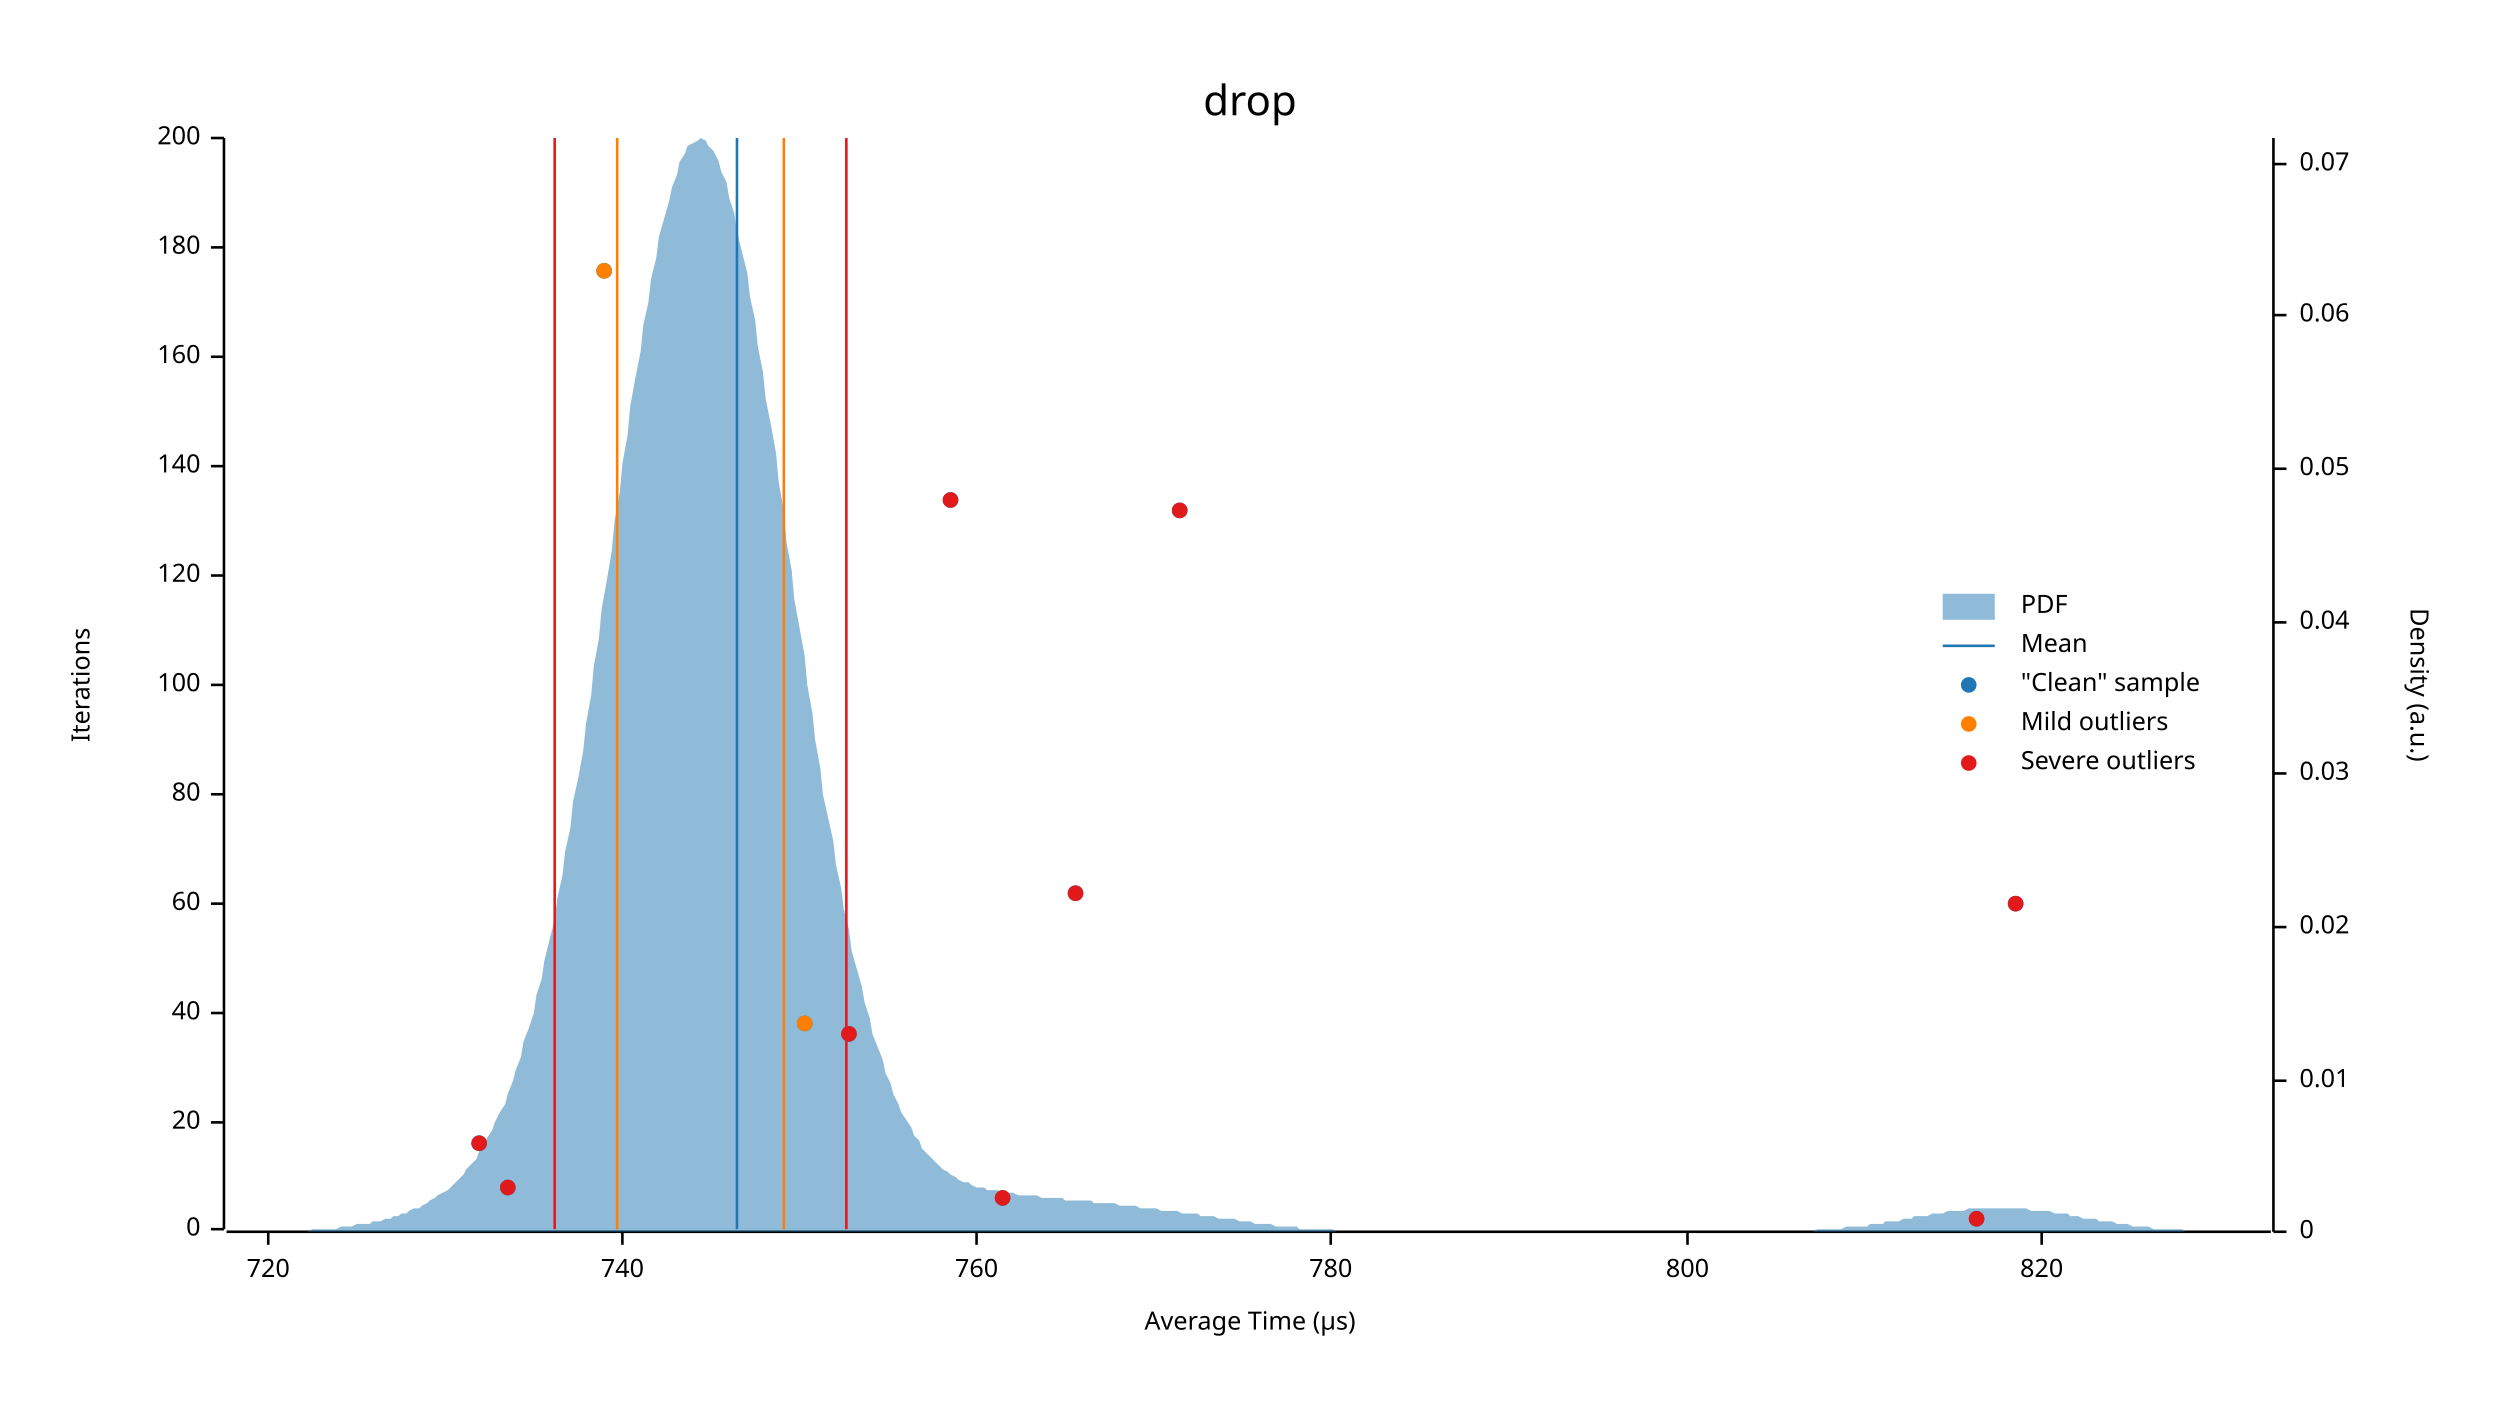
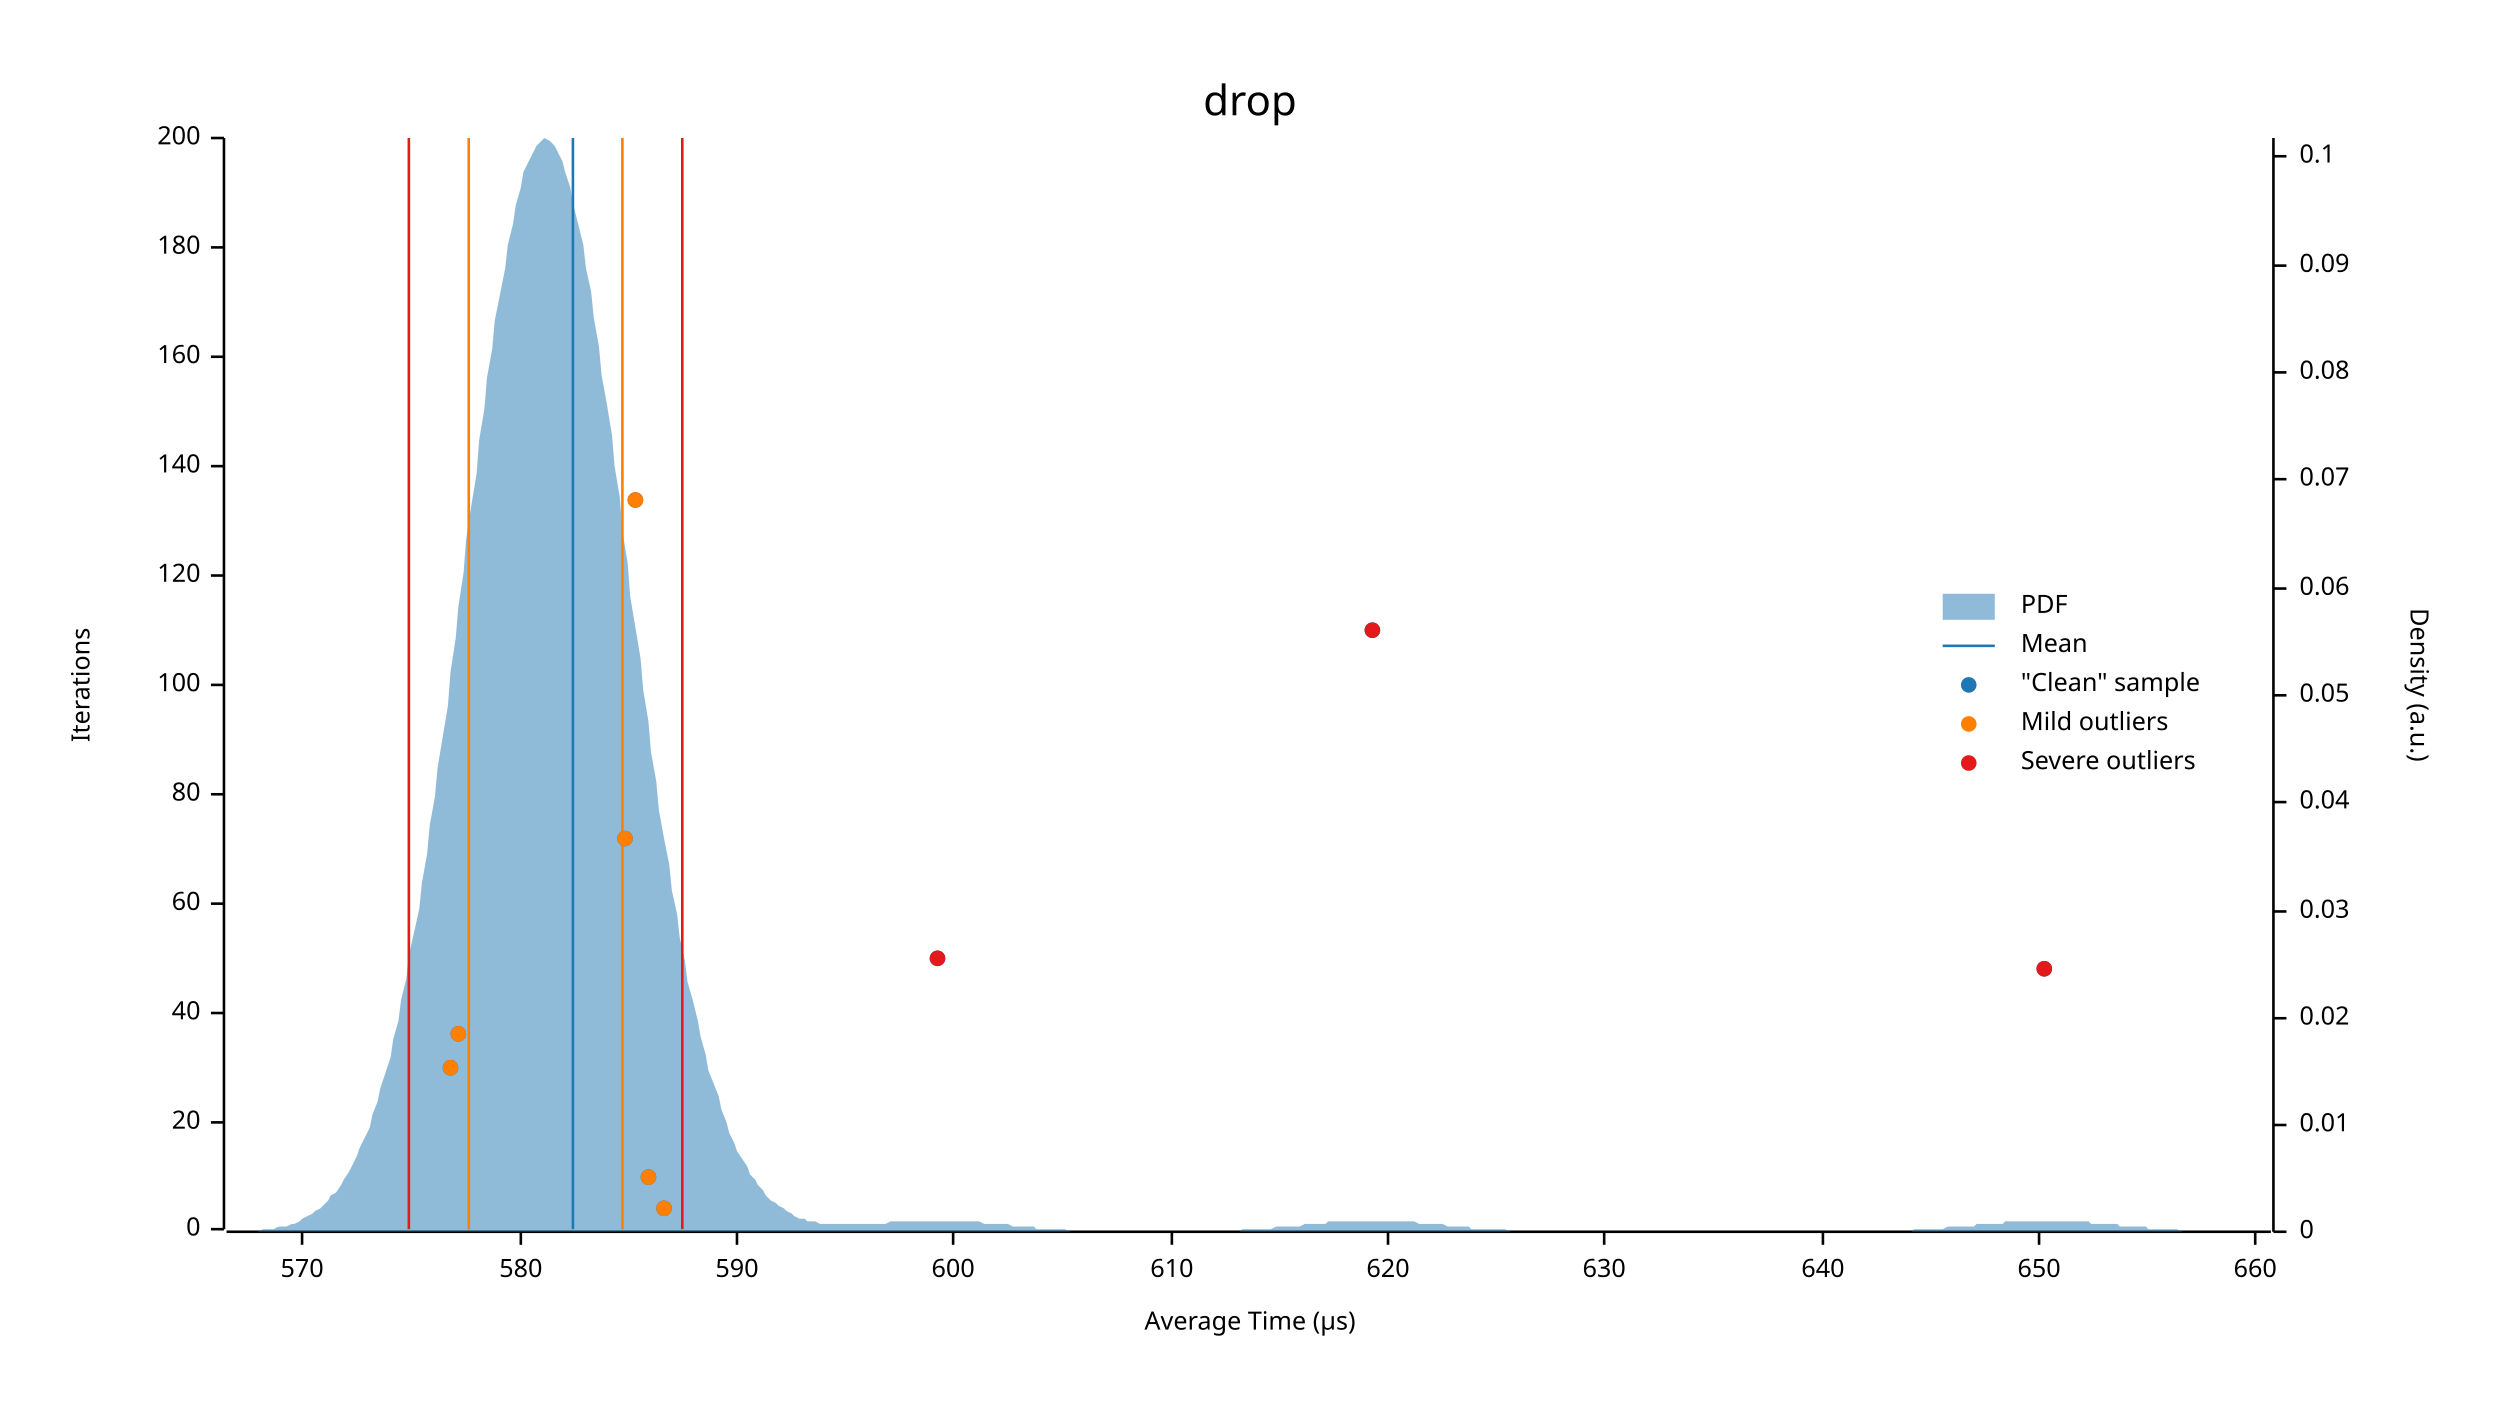
<svg xmlns="http://www.w3.org/2000/svg" width="960" height="540" viewBox="0 0 960 540">
  <text x="480" y="32" dy="0.76em" text-anchor="middle" font-family="sans-serif" font-size="16.129" opacity="1" fill="#000000">
drop
</text>
  <text x="27" y="263" dy="0.76em" text-anchor="middle" font-family="sans-serif" font-size="9.677" opacity="1" fill="#000000" transform="rotate(270, 27, 263)">
Iterations
</text>
  <text x="480" y="513" dy="-0.5ex" text-anchor="middle" font-family="sans-serif" font-size="9.677" opacity="1" fill="#000000">
Average Time (µs)
</text>
  <polyline fill="none" opacity="1" stroke="#000000" stroke-width="1" points="86,53 86,472 " />
  <text x="77" y="472" dy="0.5ex" text-anchor="end" font-family="sans-serif" font-size="9.677" opacity="1" fill="#000000">
0
</text>
  <polyline fill="none" opacity="1" stroke="#000000" stroke-width="1" points="81,472 86,472 " />
  <text x="77" y="431" dy="0.5ex" text-anchor="end" font-family="sans-serif" font-size="9.677" opacity="1" fill="#000000">
20
</text>
  <polyline fill="none" opacity="1" stroke="#000000" stroke-width="1" points="81,431 86,431 " />
  <text x="77" y="389" dy="0.5ex" text-anchor="end" font-family="sans-serif" font-size="9.677" opacity="1" fill="#000000">
40
</text>
  <polyline fill="none" opacity="1" stroke="#000000" stroke-width="1" points="81,389 86,389 " />
  <text x="77" y="347" dy="0.5ex" text-anchor="end" font-family="sans-serif" font-size="9.677" opacity="1" fill="#000000">
60
</text>
  <polyline fill="none" opacity="1" stroke="#000000" stroke-width="1" points="81,347 86,347 " />
  <text x="77" y="305" dy="0.5ex" text-anchor="end" font-family="sans-serif" font-size="9.677" opacity="1" fill="#000000">
80
</text>
  <polyline fill="none" opacity="1" stroke="#000000" stroke-width="1" points="81,305 86,305 " />
  <text x="77" y="263" dy="0.5ex" text-anchor="end" font-family="sans-serif" font-size="9.677" opacity="1" fill="#000000">
100
</text>
  <polyline fill="none" opacity="1" stroke="#000000" stroke-width="1" points="81,263 86,263 " />
  <text x="77" y="221" dy="0.5ex" text-anchor="end" font-family="sans-serif" font-size="9.677" opacity="1" fill="#000000">
120
</text>
  <polyline fill="none" opacity="1" stroke="#000000" stroke-width="1" points="81,221 86,221 " />
  <text x="77" y="179" dy="0.5ex" text-anchor="end" font-family="sans-serif" font-size="9.677" opacity="1" fill="#000000">
140
</text>
  <polyline fill="none" opacity="1" stroke="#000000" stroke-width="1" points="81,179 86,179 " />
  <text x="77" y="137" dy="0.5ex" text-anchor="end" font-family="sans-serif" font-size="9.677" opacity="1" fill="#000000">
160
</text>
  <polyline fill="none" opacity="1" stroke="#000000" stroke-width="1" points="81,137 86,137 " />
  <text x="77" y="95" dy="0.5ex" text-anchor="end" font-family="sans-serif" font-size="9.677" opacity="1" fill="#000000">
180
</text>
  <polyline fill="none" opacity="1" stroke="#000000" stroke-width="1" points="81,95 86,95 " />
  <text x="77" y="53" dy="0.5ex" text-anchor="end" font-family="sans-serif" font-size="9.677" opacity="1" fill="#000000">
200
</text>
  <polyline fill="none" opacity="1" stroke="#000000" stroke-width="1" points="81,53 86,53 " />
  <polyline fill="none" opacity="1" stroke="#000000" stroke-width="1" points="87,473 872,473 " />
-   <text x="103" y="483" dy="0.76em" text-anchor="middle" font-family="sans-serif" font-size="9.677" opacity="1" fill="#000000">
- 720
+   <text x="116" y="483" dy="0.76em" text-anchor="middle" font-family="sans-serif" font-size="9.677" opacity="1" fill="#000000">
+ 570
</text>
-   <polyline fill="none" opacity="1" stroke="#000000" stroke-width="1" points="103,473 103,478 " />
-   <text x="239" y="483" dy="0.76em" text-anchor="middle" font-family="sans-serif" font-size="9.677" opacity="1" fill="#000000">
- 740
+   <polyline fill="none" opacity="1" stroke="#000000" stroke-width="1" points="116,473 116,478 " />
+   <text x="200" y="483" dy="0.76em" text-anchor="middle" font-family="sans-serif" font-size="9.677" opacity="1" fill="#000000">
+ 580
</text>
-   <polyline fill="none" opacity="1" stroke="#000000" stroke-width="1" points="239,473 239,478 " />
-   <text x="375" y="483" dy="0.76em" text-anchor="middle" font-family="sans-serif" font-size="9.677" opacity="1" fill="#000000">
- 760
+   <polyline fill="none" opacity="1" stroke="#000000" stroke-width="1" points="200,473 200,478 " />
+   <text x="283" y="483" dy="0.76em" text-anchor="middle" font-family="sans-serif" font-size="9.677" opacity="1" fill="#000000">
+ 590
</text>
-   <polyline fill="none" opacity="1" stroke="#000000" stroke-width="1" points="375,473 375,478 " />
-   <text x="511" y="483" dy="0.76em" text-anchor="middle" font-family="sans-serif" font-size="9.677" opacity="1" fill="#000000">
- 780
+   <polyline fill="none" opacity="1" stroke="#000000" stroke-width="1" points="283,473 283,478 " />
+   <text x="366" y="483" dy="0.76em" text-anchor="middle" font-family="sans-serif" font-size="9.677" opacity="1" fill="#000000">
+ 600
</text>
-   <polyline fill="none" opacity="1" stroke="#000000" stroke-width="1" points="511,473 511,478 " />
-   <text x="648" y="483" dy="0.76em" text-anchor="middle" font-family="sans-serif" font-size="9.677" opacity="1" fill="#000000">
- 800
+   <polyline fill="none" opacity="1" stroke="#000000" stroke-width="1" points="366,473 366,478 " />
+   <text x="450" y="483" dy="0.76em" text-anchor="middle" font-family="sans-serif" font-size="9.677" opacity="1" fill="#000000">
+ 610
</text>
-   <polyline fill="none" opacity="1" stroke="#000000" stroke-width="1" points="648,473 648,478 " />
-   <text x="784" y="483" dy="0.76em" text-anchor="middle" font-family="sans-serif" font-size="9.677" opacity="1" fill="#000000">
- 820
+   <polyline fill="none" opacity="1" stroke="#000000" stroke-width="1" points="450,473 450,478 " />
+   <text x="533" y="483" dy="0.76em" text-anchor="middle" font-family="sans-serif" font-size="9.677" opacity="1" fill="#000000">
+ 620
</text>
-   <polyline fill="none" opacity="1" stroke="#000000" stroke-width="1" points="784,473 784,478 " />
+   <polyline fill="none" opacity="1" stroke="#000000" stroke-width="1" points="533,473 533,478 " />
+   <text x="616" y="483" dy="0.76em" text-anchor="middle" font-family="sans-serif" font-size="9.677" opacity="1" fill="#000000">
+ 630
+ </text>
+   <polyline fill="none" opacity="1" stroke="#000000" stroke-width="1" points="616,473 616,478 " />
+   <text x="700" y="483" dy="0.76em" text-anchor="middle" font-family="sans-serif" font-size="9.677" opacity="1" fill="#000000">
+ 640
+ </text>
+   <polyline fill="none" opacity="1" stroke="#000000" stroke-width="1" points="700,473 700,478 " />
+   <text x="783" y="483" dy="0.76em" text-anchor="middle" font-family="sans-serif" font-size="9.677" opacity="1" fill="#000000">
+ 650
+ </text>
+   <polyline fill="none" opacity="1" stroke="#000000" stroke-width="1" points="783,473 783,478 " />
+   <text x="866" y="483" dy="0.76em" text-anchor="middle" font-family="sans-serif" font-size="9.677" opacity="1" fill="#000000">
+ 660
+ </text>
+   <polyline fill="none" opacity="1" stroke="#000000" stroke-width="1" points="866,473 866,478 " />
  <text x="933" y="263" dy="0.76em" text-anchor="middle" font-family="sans-serif" font-size="9.677" opacity="1" fill="#000000" transform="rotate(90, 933, 263)">
Density (a.u.)
</text>
  <polyline fill="none" opacity="1" stroke="#000000" stroke-width="1" points="873,53 873,473 " />
  <text x="883" y="473" dy="0.5ex" text-anchor="start" font-family="sans-serif" font-size="9.677" opacity="1" fill="#000000">
0
</text>
  <polyline fill="none" opacity="1" stroke="#000000" stroke-width="1" points="873,473 878,473 " />
-   <text x="883" y="415" dy="0.5ex" text-anchor="start" font-family="sans-serif" font-size="9.677" opacity="1" fill="#000000">
+   <text x="883" y="432" dy="0.5ex" text-anchor="start" font-family="sans-serif" font-size="9.677" opacity="1" fill="#000000">
0.01
</text>
-   <polyline fill="none" opacity="1" stroke="#000000" stroke-width="1" points="873,415 878,415 " />
-   <text x="883" y="356" dy="0.5ex" text-anchor="start" font-family="sans-serif" font-size="9.677" opacity="1" fill="#000000">
+   <polyline fill="none" opacity="1" stroke="#000000" stroke-width="1" points="873,432 878,432 " />
+   <text x="883" y="391" dy="0.5ex" text-anchor="start" font-family="sans-serif" font-size="9.677" opacity="1" fill="#000000">
0.02
</text>
-   <polyline fill="none" opacity="1" stroke="#000000" stroke-width="1" points="873,356 878,356 " />
-   <text x="883" y="297" dy="0.5ex" text-anchor="start" font-family="sans-serif" font-size="9.677" opacity="1" fill="#000000">
+   <polyline fill="none" opacity="1" stroke="#000000" stroke-width="1" points="873,391 878,391 " />
+   <text x="883" y="350" dy="0.5ex" text-anchor="start" font-family="sans-serif" font-size="9.677" opacity="1" fill="#000000">
0.03
</text>
-   <polyline fill="none" opacity="1" stroke="#000000" stroke-width="1" points="873,297 878,297 " />
-   <text x="883" y="239" dy="0.5ex" text-anchor="start" font-family="sans-serif" font-size="9.677" opacity="1" fill="#000000">
+   <polyline fill="none" opacity="1" stroke="#000000" stroke-width="1" points="873,350 878,350 " />
+   <text x="883" y="308" dy="0.5ex" text-anchor="start" font-family="sans-serif" font-size="9.677" opacity="1" fill="#000000">
0.04
</text>
-   <polyline fill="none" opacity="1" stroke="#000000" stroke-width="1" points="873,239 878,239 " />
-   <text x="883" y="180" dy="0.5ex" text-anchor="start" font-family="sans-serif" font-size="9.677" opacity="1" fill="#000000">
+   <polyline fill="none" opacity="1" stroke="#000000" stroke-width="1" points="873,308 878,308 " />
+   <text x="883" y="267" dy="0.5ex" text-anchor="start" font-family="sans-serif" font-size="9.677" opacity="1" fill="#000000">
0.05
</text>
-   <polyline fill="none" opacity="1" stroke="#000000" stroke-width="1" points="873,180 878,180 " />
-   <text x="883" y="121" dy="0.5ex" text-anchor="start" font-family="sans-serif" font-size="9.677" opacity="1" fill="#000000">
+   <polyline fill="none" opacity="1" stroke="#000000" stroke-width="1" points="873,267 878,267 " />
+   <text x="883" y="226" dy="0.5ex" text-anchor="start" font-family="sans-serif" font-size="9.677" opacity="1" fill="#000000">
0.06
</text>
-   <polyline fill="none" opacity="1" stroke="#000000" stroke-width="1" points="873,121 878,121 " />
-   <text x="883" y="63" dy="0.5ex" text-anchor="start" font-family="sans-serif" font-size="9.677" opacity="1" fill="#000000">
+   <polyline fill="none" opacity="1" stroke="#000000" stroke-width="1" points="873,226 878,226 " />
+   <text x="883" y="184" dy="0.5ex" text-anchor="start" font-family="sans-serif" font-size="9.677" opacity="1" fill="#000000">
0.07
</text>
-   <polyline fill="none" opacity="1" stroke="#000000" stroke-width="1" points="873,63 878,63 " />
-   <polygon opacity="0.5" fill="#1F78B4" points="87,473 88,473 90,473 91,473 93,473 94,473 96,473 98,473 99,473 101,473 102,473 104,473 105,473 107,473 109,473 110,473 112,473 113,473 115,473 116,473 118,473 120,472 121,472 123,472 124,472 126,472 127,472 129,472 131,471 132,471 134,471 135,471 137,470 138,470 140,470 142,470 143,469 145,469 146,469 148,468 150,468 151,467 153,467 154,466 156,466 157,465 159,464 161,464 162,463 164,462 165,461 167,460 168,459 170,458 172,457 173,456 175,454 176,453 178,451 179,449 181,447 183,445 184,442 186,440 187,437 189,434 190,431 192,427 194,424 195,420 197,415 198,411 200,406 201,400 203,395 205,389 206,382 208,376 209,369 211,361 213,353 214,345 216,336 217,327 219,318 220,308 222,299 224,288 225,278 227,267 228,256 230,245 231,234 233,223 235,211 236,200 238,189 239,178 241,167 242,156 244,145 246,135 247,125 249,116 250,107 252,99 253,91 255,84 257,77 258,72 260,67 261,62 263,59 264,56 266,55 268,54 269,53 271,54 272,56 274,58 276,62 277,66 279,70 280,76 282,82 283,89 285,97 287,105 288,114 290,123 291,133 293,143 294,153 296,163 298,174 299,185 301,196 302,208 304,219 305,230 307,241 309,252 310,263 312,274 313,284 315,295 316,305 318,314 320,323 321,332 323,341 324,349 326,357 327,365 329,372 331,379 332,385 334,391 335,397 337,402 339,407 340,412 342,416 343,420 345,424 346,427 348,430 350,433 351,436 353,438 354,441 356,443 357,444 359,446 361,448 362,449 364,450 365,451 367,452 368,453 370,454 372,454 373,455 375,456 376,456 378,456 379,457 381,457 383,457 384,458 386,458 387,458 389,458 391,459 392,459 394,459 395,459 397,459 398,459 400,460 402,460 403,460 405,460 406,460 408,460 409,461 411,461 413,461 414,461 416,461 417,461 419,461 420,462 422,462 424,462 425,462 427,462 428,462 430,463 431,463 433,463 435,463 436,463 438,464 439,464 441,464 442,464 444,464 446,465 447,465 449,465 450,465 452,465 454,466 455,466 457,466 458,466 460,466 461,467 463,467 465,467 466,467 468,468 469,468 471,468 472,468 474,468 476,469 477,469 479,469 480,469 482,470 483,470 485,470 487,470 488,470 490,471 491,471 493,471 494,471 496,471 498,471 499,472 501,472 502,472 504,472 505,472 507,472 509,472 510,472 512,472 513,473 515,473 517,473 518,473 520,473 521,473 523,473 524,473 526,473 528,473 529,473 531,473 532,473 534,473 535,473 537,473 539,473 540,473 542,473 543,473 545,473 546,473 548,473 550,473 551,473 553,473 554,473 556,473 557,473 559,473 561,473 562,473 564,473 565,473 567,473 568,473 570,473 572,473 573,473 575,473 576,473 578,473 580,473 581,473 583,473 584,473 586,473 587,473 589,473 591,473 592,473 594,473 595,473 597,473 598,473 600,473 602,473 603,473 605,473 606,473 608,473 609,473 611,473 613,473 614,473 616,473 617,473 619,473 620,473 622,473 624,473 625,473 627,473 628,473 630,473 632,473 633,473 635,473 636,473 638,473 639,473 641,473 643,473 644,473 646,473 647,473 649,473 650,473 652,473 654,473 655,473 657,473 658,473 660,473 661,473 663,473 665,473 666,473 668,473 669,473 671,473 672,473 674,473 676,473 677,473 679,473 680,473 682,473 683,473 685,473 687,473 688,473 690,473 691,473 693,473 695,473 696,473 698,472 699,472 701,472 702,472 704,472 706,472 707,472 709,471 710,471 712,471 713,471 715,471 717,471 718,470 720,470 721,470 723,470 724,469 726,469 728,469 729,469 731,468 732,468 734,468 735,467 737,467 739,467 740,467 742,466 743,466 745,466 746,466 748,465 750,465 751,465 753,465 754,465 756,464 758,464 759,464 761,464 762,464 764,464 765,464 767,464 769,464 770,464 772,464 773,464 775,464 776,464 778,464 780,465 781,465 783,465 784,465 786,465 787,465 789,466 791,466 792,466 794,466 795,467 797,467 798,467 800,468 802,468 803,468 805,468 806,469 808,469 809,469 811,469 813,470 814,470 816,470 817,470 819,471 821,471 822,471 824,471 825,471 827,472 828,472 830,472 832,472 833,472 835,472 836,472 838,472 839,473 841,473 843,473 844,473 846,473 847,473 849,473 850,473 852,473 854,473 855,473 857,473 858,473 860,473 861,473 863,473 865,473 866,473 868,473 869,473 871,473 873,473 873,473 87,473 " />
-   <polyline fill="none" opacity="1" stroke="#1F78B4" stroke-width="1" points="283,472 283,53 " />
-   <polyline fill="none" opacity="1" stroke="#FF7F00" stroke-width="1" points="237,472 237,53 " />
-   <polyline fill="none" opacity="1" stroke="#FF7F00" stroke-width="1" points="301,472 301,53 " />
-   <polyline fill="none" opacity="1" stroke="#E31A1C" stroke-width="1" points="213,472 213,53 " />
-   <polyline fill="none" opacity="1" stroke="#E31A1C" stroke-width="1" points="325,472 325,53 " />
-   <circle cx="759" cy="468" r="3" opacity="1" fill="#1F78B4" stroke="none" stroke-width="1" />
-   <circle cx="385" cy="460" r="3" opacity="1" fill="#1F78B4" stroke="none" stroke-width="1" />
-   <circle cx="195" cy="456" r="3" opacity="1" fill="#1F78B4" stroke="none" stroke-width="1" />
-   <circle cx="184" cy="439" r="3" opacity="1" fill="#1F78B4" stroke="none" stroke-width="1" />
-   <circle cx="326" cy="397" r="3" opacity="1" fill="#1F78B4" stroke="none" stroke-width="1" />
-   <circle cx="309" cy="393" r="3" opacity="1" fill="#1F78B4" stroke="none" stroke-width="1" />
-   <circle cx="774" cy="347" r="3" opacity="1" fill="#1F78B4" stroke="none" stroke-width="1" />
-   <circle cx="413" cy="343" r="3" opacity="1" fill="#1F78B4" stroke="none" stroke-width="1" />
-   <circle cx="453" cy="196" r="3" opacity="1" fill="#1F78B4" stroke="none" stroke-width="1" />
-   <circle cx="365" cy="192" r="3" opacity="1" fill="#1F78B4" stroke="none" stroke-width="1" />
-   <circle cx="232" cy="104" r="3" opacity="1" fill="#1F78B4" stroke="none" stroke-width="1" />
-   <circle cx="309" cy="393" r="3" opacity="1" fill="#FF7F00" stroke="none" stroke-width="1" />
-   <circle cx="232" cy="104" r="3" opacity="1" fill="#FF7F00" stroke="none" stroke-width="1" />
-   <circle cx="759" cy="468" r="3" opacity="1" fill="#E31A1C" stroke="none" stroke-width="1" />
-   <circle cx="385" cy="460" r="3" opacity="1" fill="#E31A1C" stroke="none" stroke-width="1" />
-   <circle cx="195" cy="456" r="3" opacity="1" fill="#E31A1C" stroke="none" stroke-width="1" />
-   <circle cx="184" cy="439" r="3" opacity="1" fill="#E31A1C" stroke="none" stroke-width="1" />
-   <circle cx="326" cy="397" r="3" opacity="1" fill="#E31A1C" stroke="none" stroke-width="1" />
-   <circle cx="774" cy="347" r="3" opacity="1" fill="#E31A1C" stroke="none" stroke-width="1" />
-   <circle cx="413" cy="343" r="3" opacity="1" fill="#E31A1C" stroke="none" stroke-width="1" />
-   <circle cx="453" cy="196" r="3" opacity="1" fill="#E31A1C" stroke="none" stroke-width="1" />
-   <circle cx="365" cy="192" r="3" opacity="1" fill="#E31A1C" stroke="none" stroke-width="1" />
+   <polyline fill="none" opacity="1" stroke="#000000" stroke-width="1" points="873,184 878,184 " />
+   <text x="883" y="143" dy="0.5ex" text-anchor="start" font-family="sans-serif" font-size="9.677" opacity="1" fill="#000000">
+ 0.08
+ </text>
+   <polyline fill="none" opacity="1" stroke="#000000" stroke-width="1" points="873,143 878,143 " />
+   <text x="883" y="102" dy="0.5ex" text-anchor="start" font-family="sans-serif" font-size="9.677" opacity="1" fill="#000000">
+ 0.09
+ </text>
+   <polyline fill="none" opacity="1" stroke="#000000" stroke-width="1" points="873,102 878,102 " />
+   <text x="883" y="60" dy="0.5ex" text-anchor="start" font-family="sans-serif" font-size="9.677" opacity="1" fill="#000000">
+ 0.1
+ </text>
+   <polyline fill="none" opacity="1" stroke="#000000" stroke-width="1" points="873,60 878,60 " />
+   <polygon opacity="0.5" fill="#1F78B4" points="87,473 88,473 90,473 91,473 93,473 94,473 96,473 98,473 99,473 101,472 102,472 104,472 105,472 107,471 109,471 110,471 112,470 113,470 115,469 116,468 118,467 120,466 121,465 123,464 124,463 126,461 127,459 129,458 131,455 132,453 134,450 135,448 137,444 138,441 140,437 142,433 143,428 145,423 146,418 148,412 150,406 151,399 153,392 154,384 156,376 157,367 159,358 161,349 162,339 164,328 165,317 167,306 168,295 170,283 172,271 173,258 175,245 176,233 178,220 179,207 181,194 183,182 184,169 186,157 187,145 189,134 190,123 192,113 194,103 195,94 197,86 198,79 200,72 201,66 203,62 205,58 206,56 208,54 209,53 211,54 213,56 214,58 216,62 217,66 219,72 220,78 222,86 224,94 225,103 227,112 228,122 230,133 231,144 233,155 235,167 236,179 238,191 239,204 241,216 242,229 244,241 246,253 247,265 249,277 250,289 252,300 253,311 255,322 257,332 258,342 260,351 261,360 263,369 264,377 266,384 268,392 269,398 271,405 272,411 274,416 276,421 277,426 279,431 280,435 282,439 283,442 285,445 287,448 288,451 290,453 291,455 293,457 294,459 296,461 298,462 299,463 301,464 302,465 304,466 305,467 307,468 309,468 310,469 312,469 313,469 315,470 316,470 318,470 320,470 321,470 323,470 324,470 326,470 327,470 329,470 331,470 332,470 334,470 335,470 337,470 339,470 340,470 342,469 343,469 345,469 346,469 348,469 350,469 351,469 353,469 354,469 356,469 357,469 359,469 361,469 362,469 364,469 365,469 367,469 368,469 370,469 372,469 373,469 375,469 376,469 378,470 379,470 381,470 383,470 384,470 386,470 387,470 389,471 391,471 392,471 394,471 395,471 397,471 398,472 400,472 402,472 403,472 405,472 406,472 408,472 409,472 411,473 413,473 414,473 416,473 417,473 419,473 420,473 422,473 424,473 425,473 427,473 428,473 430,473 431,473 433,473 435,473 436,473 438,473 439,473 441,473 442,473 444,473 446,473 447,473 449,473 450,473 452,473 454,473 455,473 457,473 458,473 460,473 461,473 463,473 465,473 466,473 468,473 469,473 471,473 472,473 474,473 476,473 477,472 479,472 480,472 482,472 483,472 485,472 487,472 488,472 490,471 491,471 493,471 494,471 496,471 498,471 499,471 501,470 502,470 504,470 505,470 507,470 509,470 510,469 512,469 513,469 515,469 517,469 518,469 520,469 521,469 523,469 524,469 526,469 528,469 529,469 531,469 532,469 534,469 535,469 537,469 539,469 540,469 542,469 543,469 545,470 546,470 548,470 550,470 551,470 553,470 554,470 556,471 557,471 559,471 561,471 562,471 564,471 565,472 567,472 568,472 570,472 572,472 573,472 575,472 576,472 578,472 580,473 581,473 583,473 584,473 586,473 587,473 589,473 591,473 592,473 594,473 595,473 597,473 598,473 600,473 602,473 603,473 605,473 606,473 608,473 609,473 611,473 613,473 614,473 616,473 617,473 619,473 620,473 622,473 624,473 625,473 627,473 628,473 630,473 632,473 633,473 635,473 636,473 638,473 639,473 641,473 643,473 644,473 646,473 647,473 649,473 650,473 652,473 654,473 655,473 657,473 658,473 660,473 661,473 663,473 665,473 666,473 668,473 669,473 671,473 672,473 674,473 676,473 677,473 679,473 680,473 682,473 683,473 685,473 687,473 688,473 690,473 691,473 693,473 695,473 696,473 698,473 699,473 701,473 702,473 704,473 706,473 707,473 709,473 710,473 712,473 713,473 715,473 717,473 718,473 720,473 721,473 723,473 724,473 726,473 728,473 729,473 731,473 732,473 734,473 735,472 737,472 739,472 740,472 742,472 743,472 745,472 746,472 748,471 750,471 751,471 753,471 754,471 756,471 758,471 759,470 761,470 762,470 764,470 765,470 767,470 769,470 770,469 772,469 773,469 775,469 776,469 778,469 780,469 781,469 783,469 784,469 786,469 787,469 789,469 791,469 792,469 794,469 795,469 797,469 798,469 800,469 802,469 803,470 805,470 806,470 808,470 809,470 811,470 813,470 814,471 816,471 817,471 819,471 821,471 822,471 824,471 825,472 827,472 828,472 830,472 832,472 833,472 835,472 836,472 838,473 839,473 841,473 843,473 844,473 846,473 847,473 849,473 850,473 852,473 854,473 855,473 857,473 858,473 860,473 861,473 863,473 865,473 866,473 868,473 869,473 871,473 873,473 873,473 87,473 " />
+   <polyline fill="none" opacity="1" stroke="#1F78B4" stroke-width="1" points="220,472 220,53 " />
+   <polyline fill="none" opacity="1" stroke="#FF7F00" stroke-width="1" points="180,472 180,53 " />
+   <polyline fill="none" opacity="1" stroke="#FF7F00" stroke-width="1" points="239,472 239,53 " />
+   <polyline fill="none" opacity="1" stroke="#E31A1C" stroke-width="1" points="157,472 157,53 " />
+   <polyline fill="none" opacity="1" stroke="#E31A1C" stroke-width="1" points="262,472 262,53 " />
+   <circle cx="255" cy="464" r="3" opacity="1" fill="#1F78B4" stroke="none" stroke-width="1" />
+   <circle cx="249" cy="452" r="3" opacity="1" fill="#1F78B4" stroke="none" stroke-width="1" />
+   <circle cx="173" cy="410" r="3" opacity="1" fill="#1F78B4" stroke="none" stroke-width="1" />
+   <circle cx="176" cy="397" r="3" opacity="1" fill="#1F78B4" stroke="none" stroke-width="1" />
+   <circle cx="785" cy="372" r="3" opacity="1" fill="#1F78B4" stroke="none" stroke-width="1" />
+   <circle cx="360" cy="368" r="3" opacity="1" fill="#1F78B4" stroke="none" stroke-width="1" />
+   <circle cx="240" cy="322" r="3" opacity="1" fill="#1F78B4" stroke="none" stroke-width="1" />
+   <circle cx="527" cy="242" r="3" opacity="1" fill="#1F78B4" stroke="none" stroke-width="1" />
+   <circle cx="244" cy="192" r="3" opacity="1" fill="#1F78B4" stroke="none" stroke-width="1" />
+   <circle cx="255" cy="464" r="3" opacity="1" fill="#FF7F00" stroke="none" stroke-width="1" />
+   <circle cx="249" cy="452" r="3" opacity="1" fill="#FF7F00" stroke="none" stroke-width="1" />
+   <circle cx="173" cy="410" r="3" opacity="1" fill="#FF7F00" stroke="none" stroke-width="1" />
+   <circle cx="176" cy="397" r="3" opacity="1" fill="#FF7F00" stroke="none" stroke-width="1" />
+   <circle cx="240" cy="322" r="3" opacity="1" fill="#FF7F00" stroke="none" stroke-width="1" />
+   <circle cx="244" cy="192" r="3" opacity="1" fill="#FF7F00" stroke="none" stroke-width="1" />
+   <circle cx="785" cy="372" r="3" opacity="1" fill="#E31A1C" stroke="none" stroke-width="1" />
+   <circle cx="360" cy="368" r="3" opacity="1" fill="#E31A1C" stroke="none" stroke-width="1" />
+   <circle cx="527" cy="242" r="3" opacity="1" fill="#E31A1C" stroke="none" stroke-width="1" />
  <text x="776" y="228" dy="0.76em" text-anchor="start" font-family="sans-serif" font-size="9.677" opacity="1" fill="#000000">
PDF
</text>
  <text x="776" y="243" dy="0.76em" text-anchor="start" font-family="sans-serif" font-size="9.677" opacity="1" fill="#000000">
Mean
</text>
  <text x="776" y="258" dy="0.76em" text-anchor="start" font-family="sans-serif" font-size="9.677" opacity="1" fill="#000000">
"Clean" sample
</text>
  <text x="776" y="273" dy="0.76em" text-anchor="start" font-family="sans-serif" font-size="9.677" opacity="1" fill="#000000">
Mild outliers
</text>
  <text x="776" y="288" dy="0.76em" text-anchor="start" font-family="sans-serif" font-size="9.677" opacity="1" fill="#000000">
Severe outliers
</text>
  <rect x="746" y="228" width="20" height="10" opacity="0.5" fill="#1F78B4" stroke="none" />
  <polyline fill="none" opacity="1" stroke="#1F78B4" stroke-width="1" points="746,248 766,248 " />
  <circle cx="756" cy="263" r="3" opacity="1" fill="#1F78B4" stroke="none" stroke-width="1" />
  <circle cx="756" cy="278" r="3" opacity="1" fill="#FF7F00" stroke="none" stroke-width="1" />
  <circle cx="756" cy="293" r="3" opacity="1" fill="#E31A1C" stroke="none" stroke-width="1" />
</svg>
